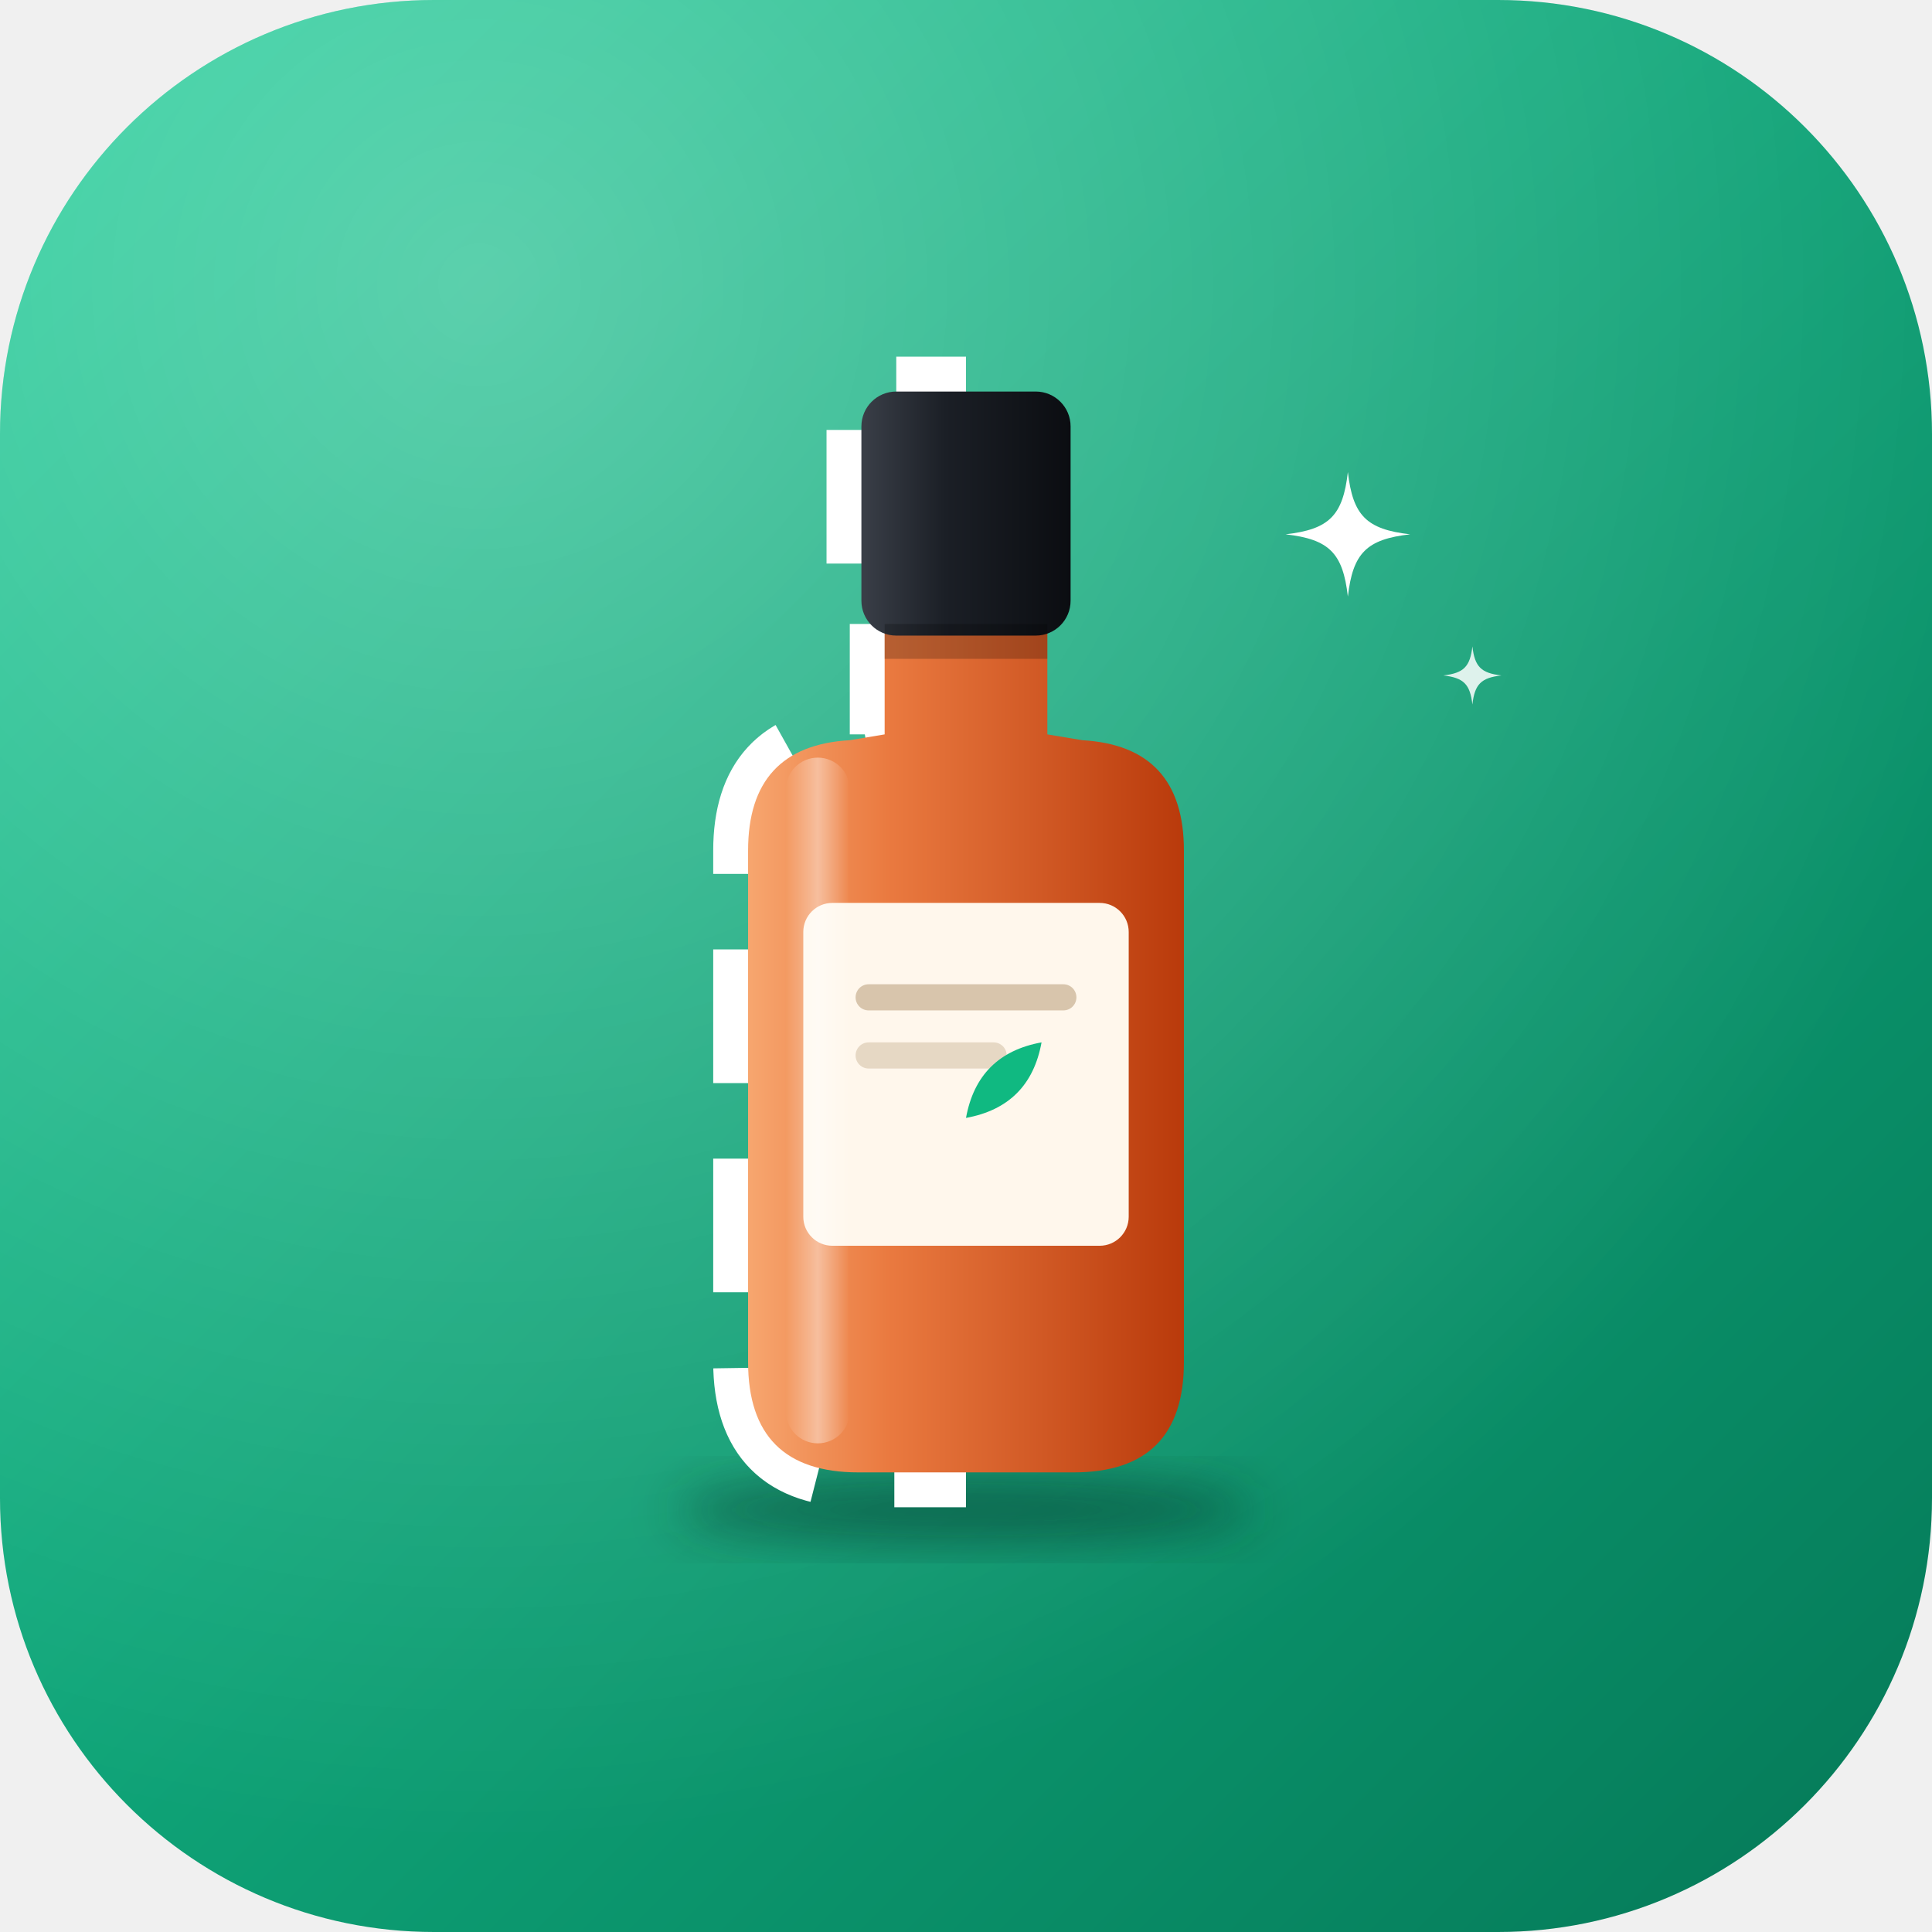
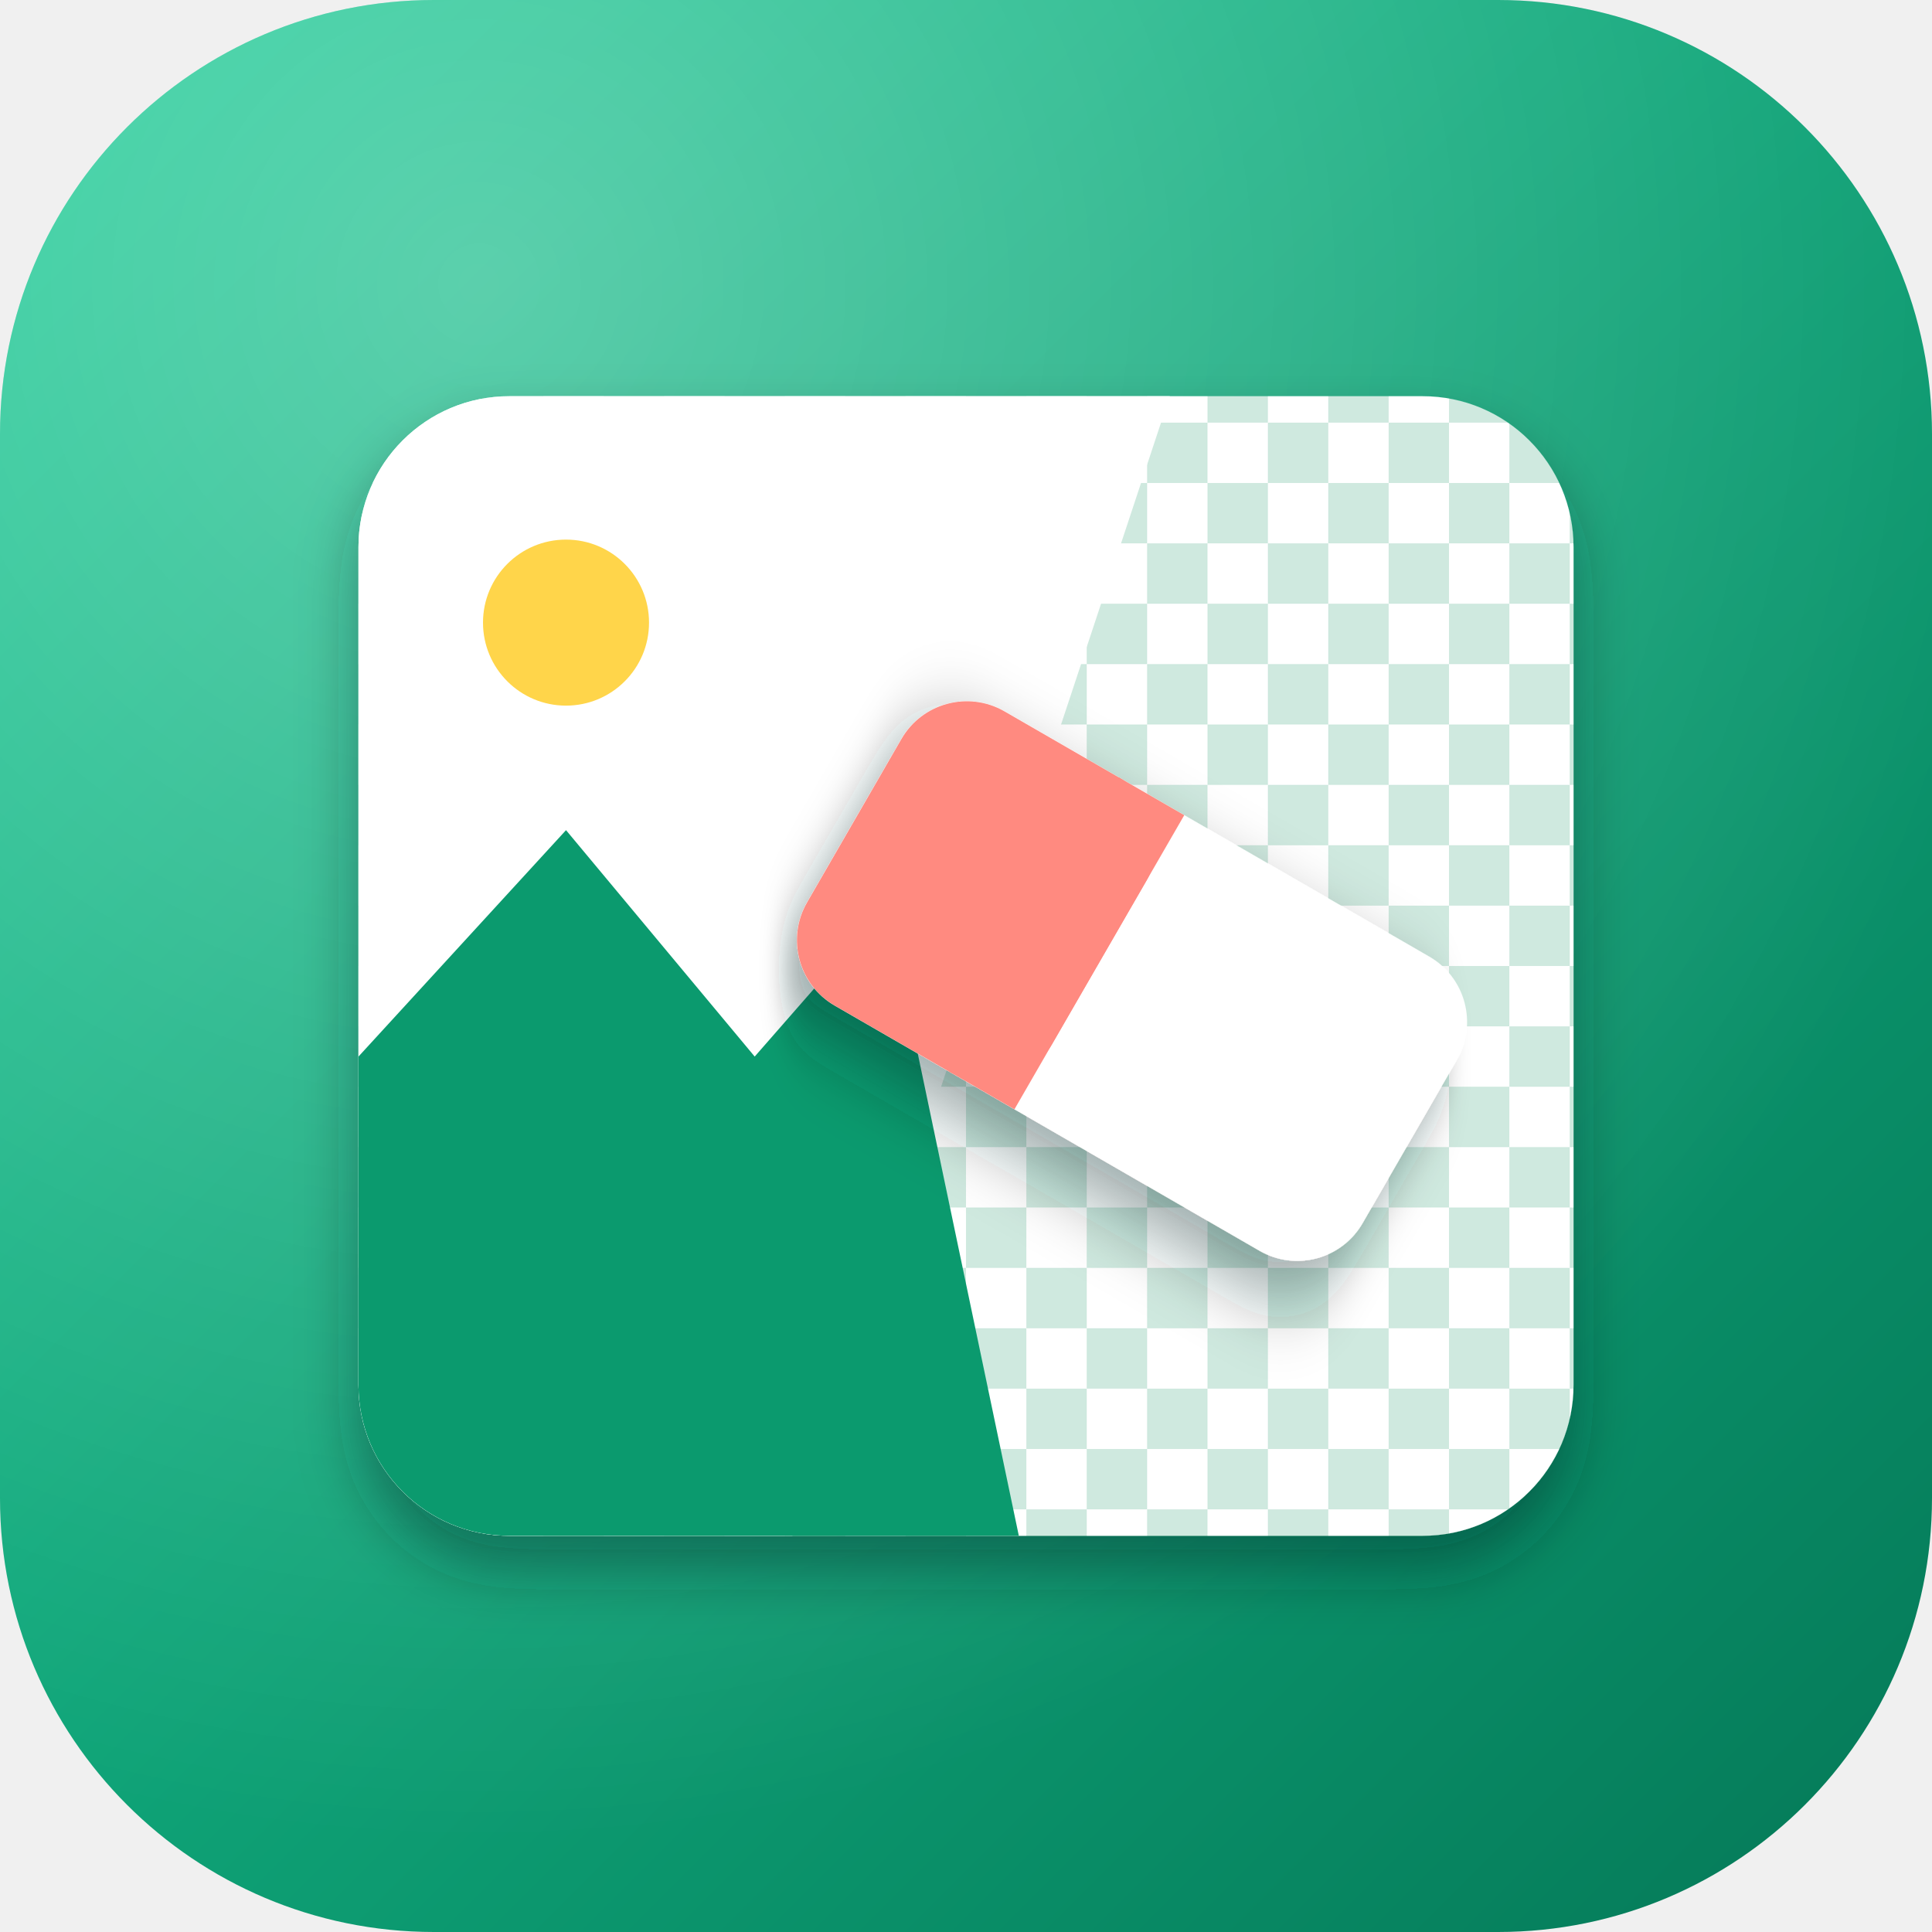
<svg xmlns="http://www.w3.org/2000/svg" width="1024" height="1024" viewBox="0 0 1024 1024">
-   <defs>
-     <pattern id="chk" width="80" height="80" patternUnits="userSpaceOnUse">
-       <rect width="80" height="80" fill="#FFFFFF" />
-       <rect width="40" height="40" fill="#E4E9F0" />
-       <rect x="40" y="40" width="40" height="40" fill="#E4E9F0" />
-     </pattern>
-     <linearGradient id="body" x1="0" x2="1" y1="0" y2="0">
-       <stop offset="0" stop-color="#F7A66F" />
-       <stop offset=".32" stop-color="#EA7A40" />
-       <stop offset="1" stop-color="#B93A0B" />
-     </linearGradient>
-     <linearGradient id="cap" x1="0" x2="1">
-       <stop offset="0" stop-color="#3A3F48" />
-       <stop offset=".4" stop-color="#1B1F26" />
-       <stop offset="1" stop-color="#0B0D11" />
-     </linearGradient>
-     <linearGradient id="hl" x1="0" x2="1">
-       <stop offset="0" stop-color="#fff" stop-opacity=".0" />
-       <stop offset=".5" stop-color="#fff" stop-opacity=".42" />
-       <stop offset="1" stop-color="#fff" stop-opacity="0" />
-     </linearGradient>
-     <linearGradient id="wall" x1="0" y1="0" x2="1" y2="1">
-       <stop offset="0" stop-color="#F7EBDD" />
-       <stop offset="1" stop-color="#E8C9AA" />
-     </linearGradient>
-     <linearGradient id="wood" x1="0" y1="0" x2="0" y2="1">
-       <stop offset="0" stop-color="#C4966A" />
-       <stop offset="1" stop-color="#8A5E3B" />
-     </linearGradient>
-     <linearGradient id="mint" x1="0" y1="0" x2="0" y2="1">
-       <stop offset="0" stop-color="#E6FBF2" />
-       <stop offset="1" stop-color="#8FE3C0" />
-     </linearGradient>
-     <linearGradient id="peach" x1="0" y1="0" x2="1" y2="1">
-       <stop offset="0" stop-color="#FFE8D2" />
-       <stop offset="1" stop-color="#F6A877" />
-     </linearGradient>
-     <linearGradient id="slate" x1="0" y1="0" x2="1" y2="1">
-       <stop offset="0" stop-color="#E7ECF4" />
-       <stop offset="1" stop-color="#8A9BB8" />
-     </linearGradient>
-     <linearGradient id="emer" x1="0" y1="0" x2="1" y2="1">
-       <stop offset="0" stop-color="#34D399" />
-       <stop offset="1" stop-color="#047857" />
-     </linearGradient>
-     <radialGradient id="spot" cx=".5" cy=".38" r=".6">
-       <stop offset="0" stop-color="#fff" stop-opacity=".95" />
-       <stop offset="1" stop-color="#fff" stop-opacity="0" />
-     </radialGradient>
-     <filter id="soft" x="-30%" y="-30%" width="160%" height="160%">
-       <feGaussianBlur stdDeviation="14" />
-     </filter>
-     <filter id="soft6" x="-30%" y="-30%" width="160%" height="160%">
-       <feGaussianBlur stdDeviation="6" />
-     </filter>
-     <filter id="blur30">
-       <feGaussianBlur stdDeviation="30" />
-     </filter>
-     <filter id="drop" x="-20%" y="-20%" width="140%" height="150%">
-       <feDropShadow dx="0" dy="22" stdDeviation="26" flood-color="#0B2A20" flood-opacity=".22" />
-     </filter>
-     <filter id="drops" x="-20%" y="-20%" width="140%" height="160%">
-       <feDropShadow dx="0" dy="8" stdDeviation="10" flood-color="#0B2A20" flood-opacity=".22" />
-     </filter>
-     <filter id="glow" x="-30%" y="-30%" width="160%" height="160%">
-       <feGaussianBlur stdDeviation="7" result="b" />
-       <feMerge>
-         <feMergeNode in="b" />
-         <feMergeNode in="SourceGraphic" />
-       </feMerge>
-     </filter>
-     <path id="bottleOutline" d="M-24 -372 H24 Q36 -372 36 -360 V-296 Q36 -292 32 -292 H28 V-254 L40 -252 Q75 -250 75 -214 V-38 Q75 0 37 0 H-37 Q-75 0 -75 -38 V-214 Q-75 -250 -40 -252 L-28 -254 V-292 H-32 Q-36 -292 -36 -296 V-360 Q-36 -372 -24 -372 Z" />
-     <g id="bottleShape">
-       <path d="M-75 -214 Q-75 -250 -40 -252 L-28 -254 L-28 -292 L28 -292 L28 -254 L40 -252 Q75 -250 75 -214 L75 -38 Q75 0 37 0 L-37 0 Q-75 0 -75 -38 Z" />
-       <rect x="-36" y="-372" width="72" height="84" rx="12" />
-     </g>
-     <g id="bottle">
-       <path d="M-75 -214 Q-75 -250 -40 -252 L-28 -254 L-28 -292 L28 -292 L28 -254 L40 -252 Q75 -250 75 -214 L75 -38 Q75 0 37 0 L-37 0 Q-75 0 -75 -38 Z" fill="url(#body)" />
-       <rect x="-36" y="-372" width="72" height="84" rx="12" fill="url(#cap)" />
-       <rect x="-28" y="-292" width="56" height="12" fill="#000" opacity=".22" />
-       <rect x="-56" y="-196" width="112" height="118" rx="10" fill="#FFF7EC" />
-       <rect x="-38" y="-168" width="76" height="9" rx="4.5" fill="#D8C5AC" />
-       <rect x="-38" y="-148" width="52" height="9" rx="4.5" fill="#E6D8C4" />
-       <path d="M0 -122 q22 -4 26 -26 q-22 4 -26 26z" fill="#10B981" />
-       <rect x="-62" y="-246" width="22" height="236" rx="11" fill="url(#hl)" />
-     </g>
-     <path id="star" d="M0 -1 C.08 -.3 .3 -.08 1 0 C.3 .08 .08 .3 0 1 C-.08 .3 -.3 .08 -1 0 C-.3 -.08 -.08 -.3 0 -1Z" />
-   </defs>
-   <clipPath id="lh" clipPathUnits="userSpaceOnUse">
-     <rect x="-300" y="-500" width="300" height="600" />
-   </clipPath>
  <defs>
    <linearGradient id="bg" x1="0" y1="0" x2="1" y2="1">
      <stop offset="0" stop-color="#19CC95" />
      <stop offset="1" stop-color="#047857" />
    </linearGradient>
-     <radialGradient id="shine" cx=".25" cy=".15" r=".8">
-       <stop offset="0" stop-color="#fff" stop-opacity=".30" />
+     <radialGradient id="sh" cx=".25" cy=".15" r=".8">
+       <stop offset="0" stop-color="#fff" stop-opacity=".3" />
      <stop offset="1" stop-color="#fff" stop-opacity="0" />
    </radialGradient>
+     <pattern id="chk" width="64" height="64" patternUnits="userSpaceOnUse">
+       <rect width="64" height="64" fill="#fff" />
+       <rect width="32" height="32" fill="#CFE9DF" />
+       <rect x="32" y="32" width="32" height="32" fill="#CFE9DF" />
+     </pattern>
+     <clipPath id="c">
+       <rect x="190" y="210" width="644" height="604" rx="80" />
+     </clipPath>
+     <filter id="ds" x="-20%" y="-20%" width="140%" height="150%">
+       <feDropShadow dx="0" dy="18" stdDeviation="16" flood-color="#022C22" flood-opacity=".4" />
+     </filter>
  </defs>
  <rect width="1024" height="1024" rx="230" fill="url(#bg)" />
-   <rect width="1024" height="1024" rx="230" fill="url(#shine)" />
-   <g transform="translate(512 512) scale(2.2) translate(-216 -216)">
-     <g transform="scale(1)">
-       <ellipse cx="216" cy="347" rx="70" ry="8" fill="#022C22" opacity=".45" filter="url(#soft6)" />
-       <g transform="translate(216 338) scale(.70)">
-         <g clip-path="url(#lh)">
-           <use href="#bottleOutline" fill="none" stroke="#fff" stroke-width="24" stroke-dasharray="46 26" stroke-linecap="butt" stroke-linejoin="round" />
-         </g>
-         <use href="#bottle" />
-       </g>
-       <g transform="translate(308 112) scale(15)" fill="#fff">
-         <use href="#star" />
-       </g>
-       <g transform="translate(338 146) scale(7)" fill="#fff" opacity=".85">
-         <use href="#star" />
-       </g>
-     </g>
+   <rect width="1024" height="1024" rx="230" fill="url(#sh)" />
+   <g filter="url(#ds)">
+     <rect x="190" y="210" width="644" height="604" rx="80" fill="url(#chk)" />
+   </g>
+   <g clip-path="url(#c)">
+     <path d="M190 210 H620 L420 814 H190 Z" fill="#fff" />
+     <path d="M190 814 L190 560 L300 440 L400 560 L470 480 L540 814 Z" fill="#0B9A6E" />
+     <circle cx="300" cy="330" r="44" fill="#FFD54A" />
+   </g>
+   <g filter="url(#ds)" transform="translate(600 520) rotate(30)">
+     <rect x="-170" y="-90" width="340" height="180" rx="40" fill="#fff" />
+     <rect x="-170" y="-90" width="150" height="180" rx="40" fill="#FF8A80" />
+     <rect x="-60" y="-90" width="40" height="180" fill="#FF8A80" />
  </g>
</svg>
